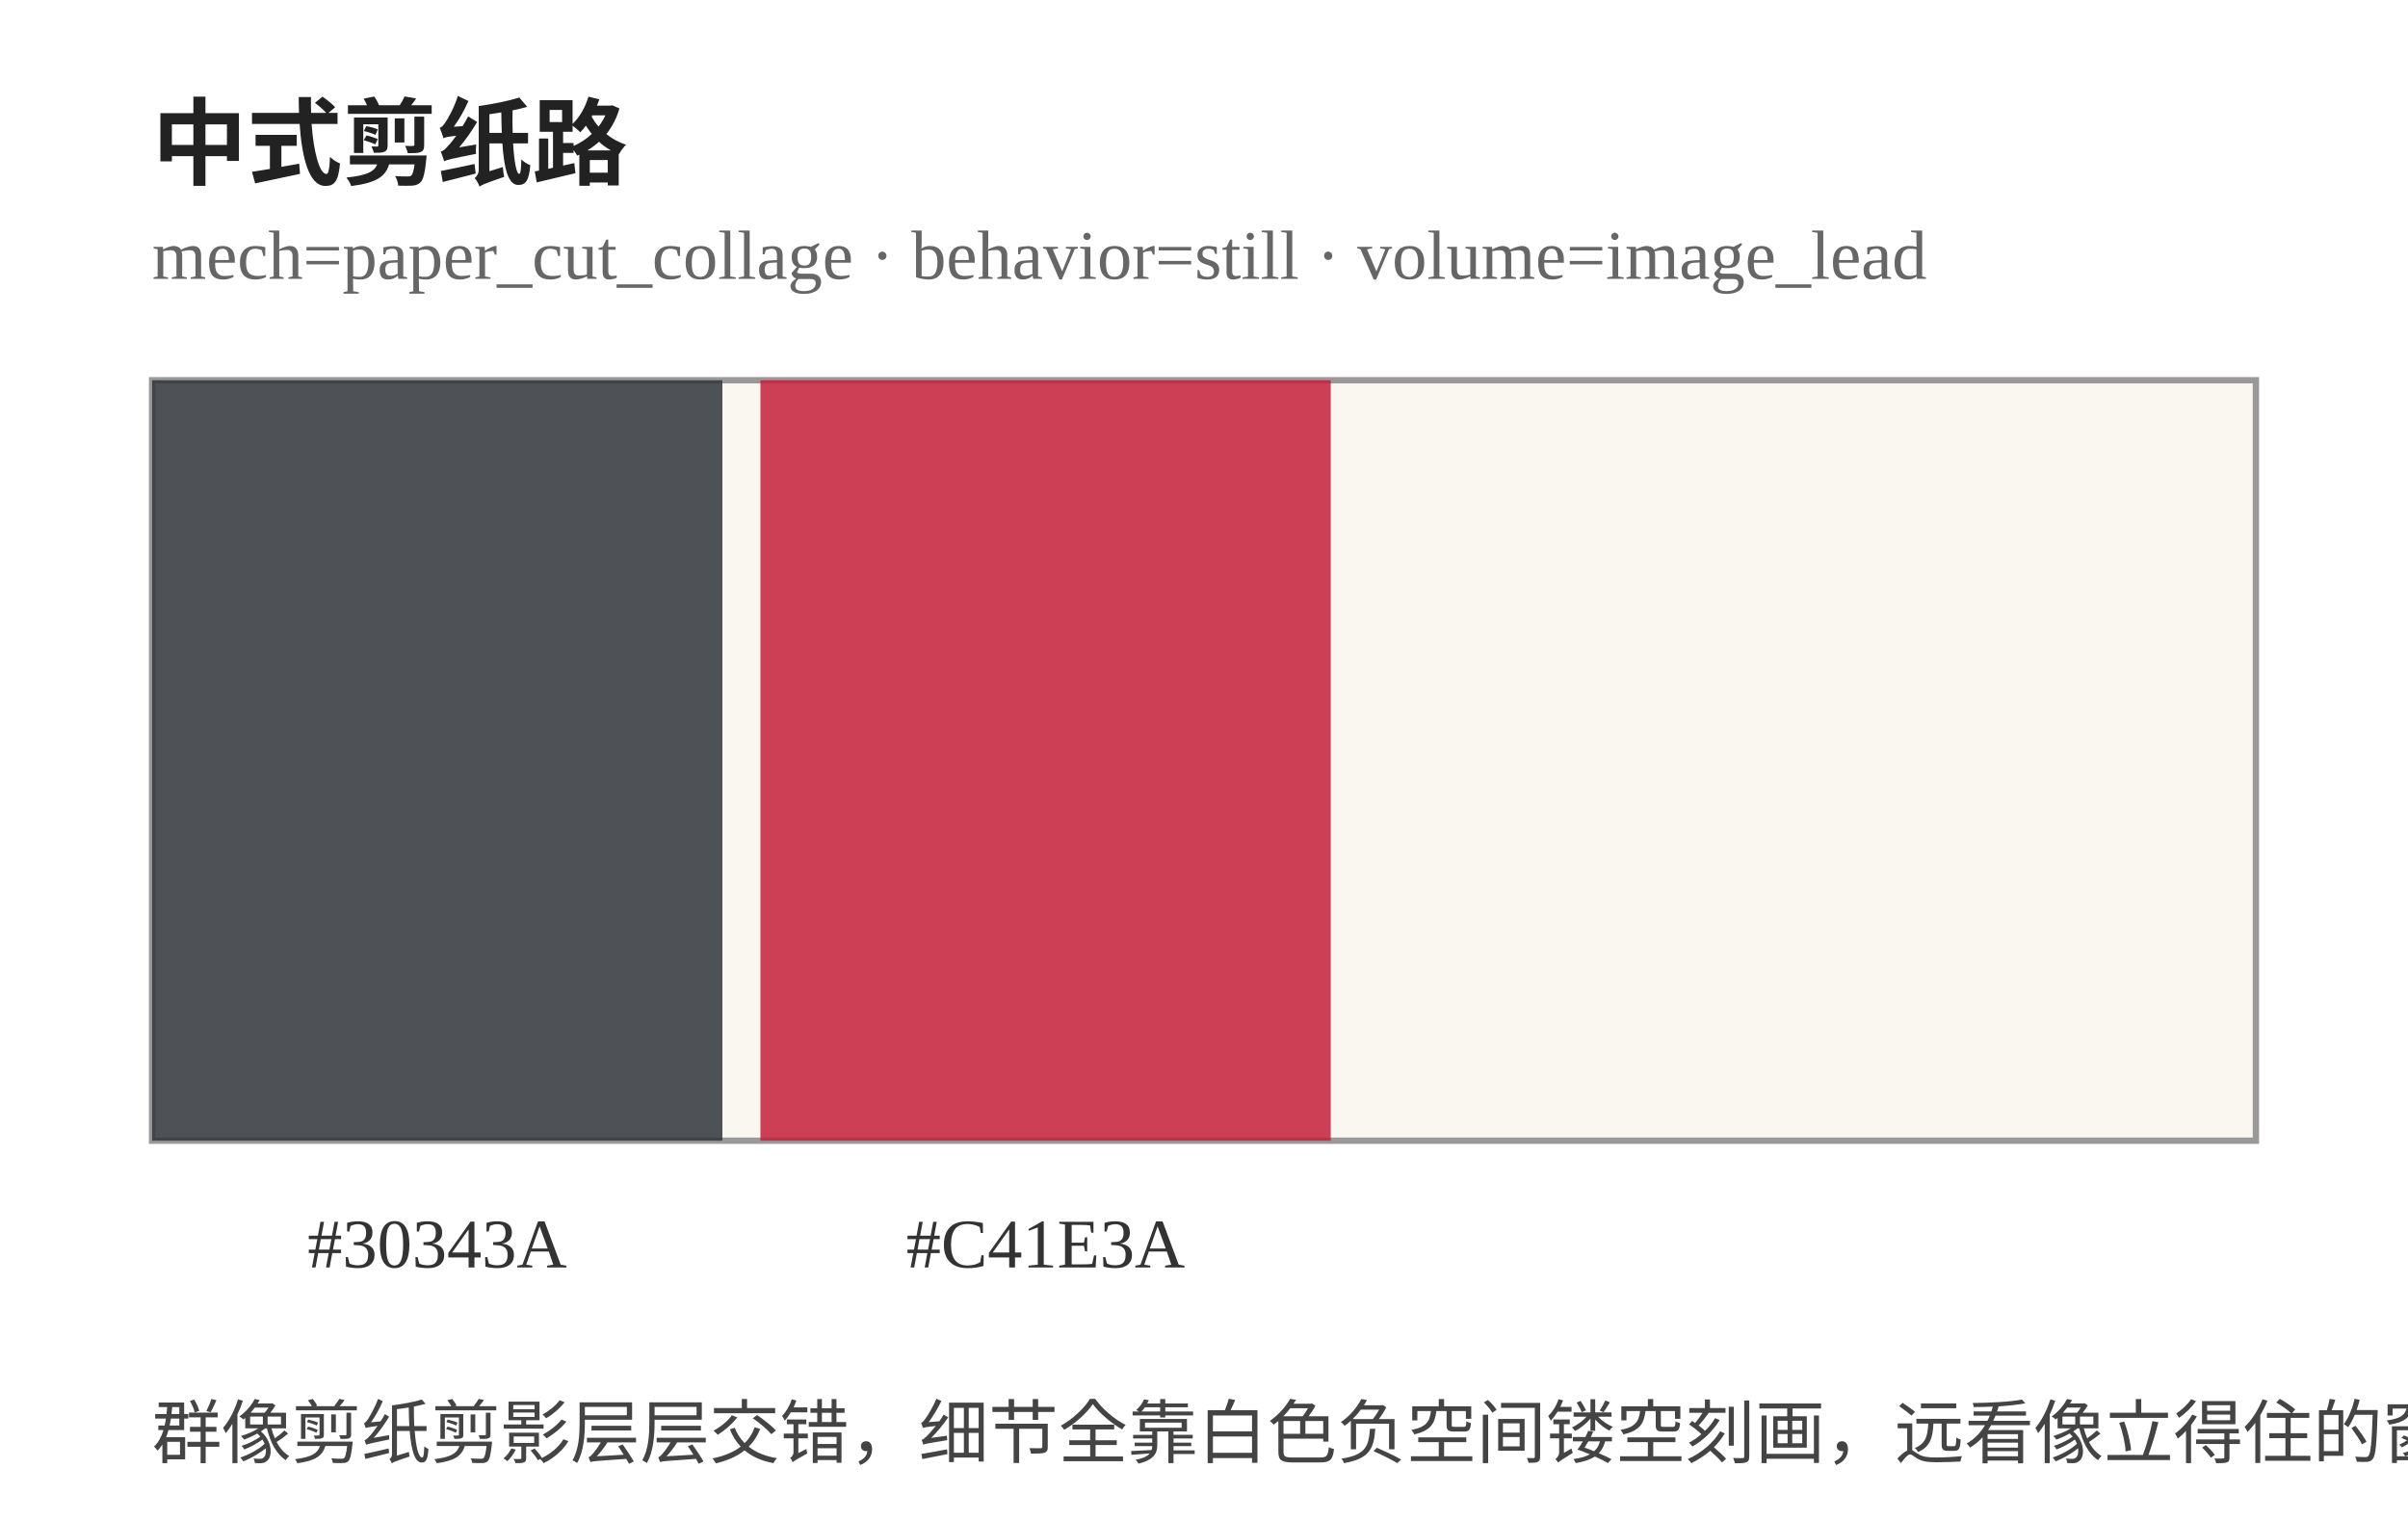
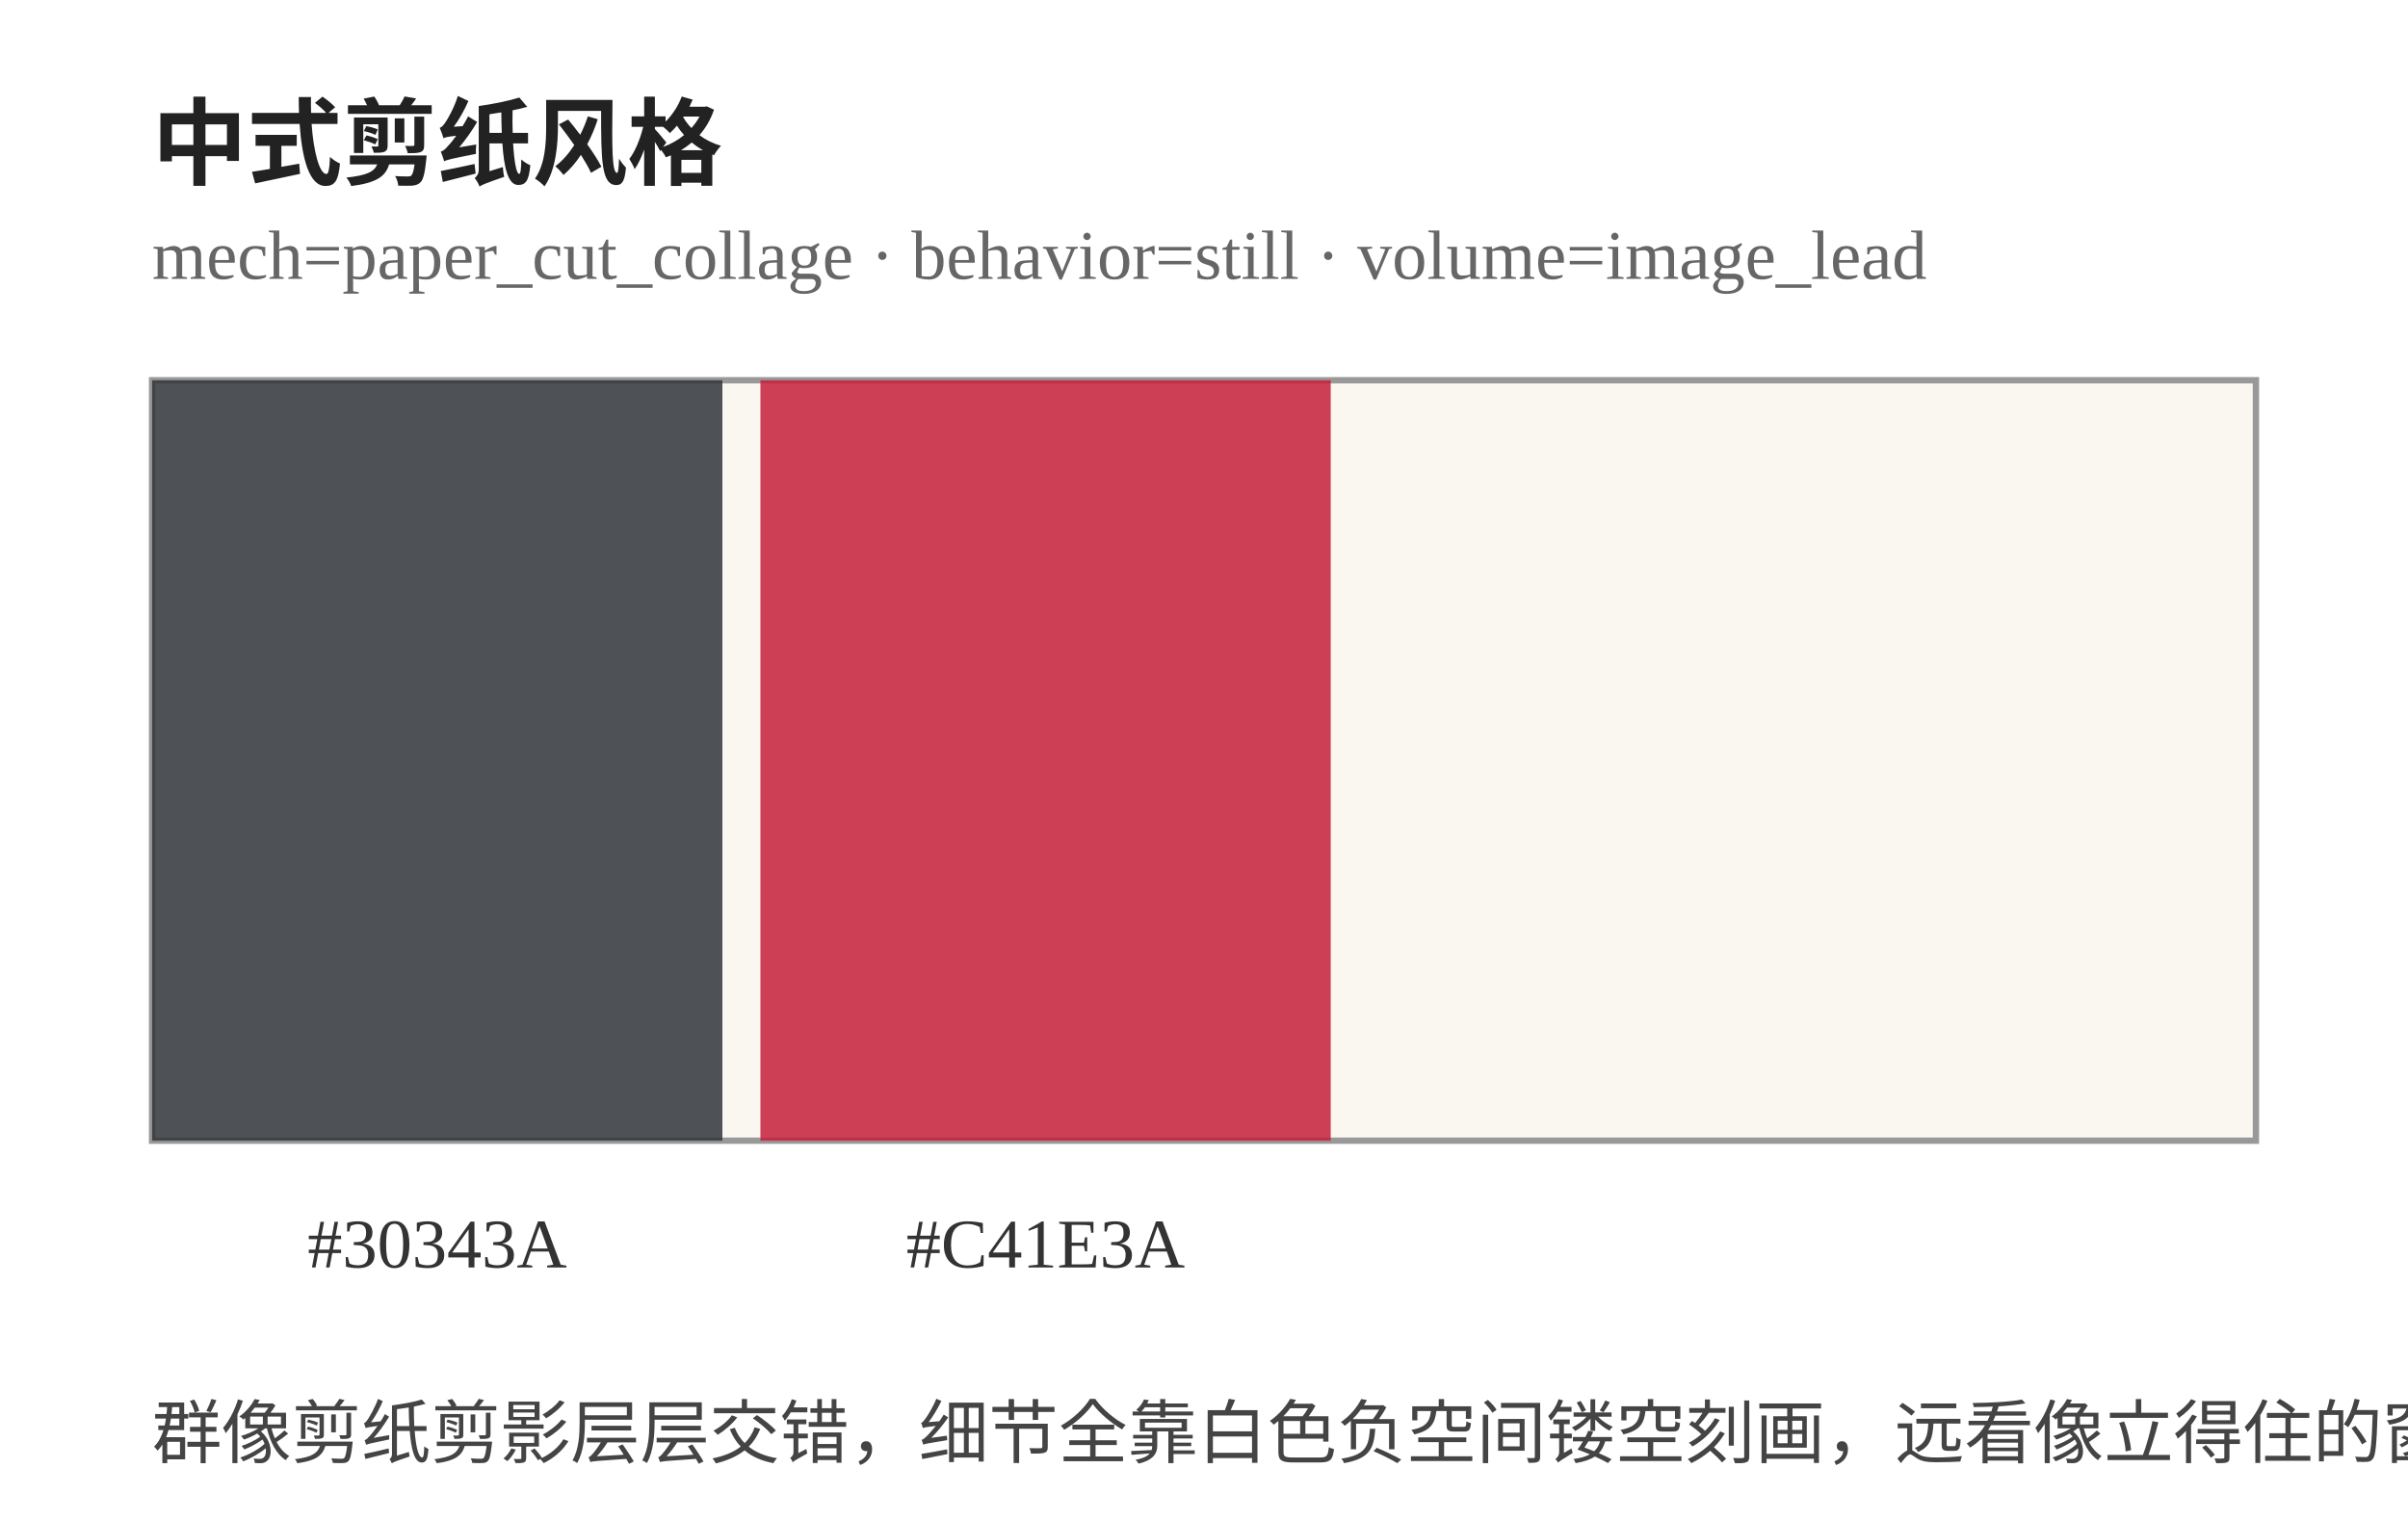
<svg xmlns="http://www.w3.org/2000/svg" width="380" height="240" viewBox="0 0 380 240">
  <rect x="24" y="60" width="332" height="120" fill="#FAF7F0" stroke="#999" stroke-width="1" />
  <rect x="24" y="60" width="90" height="120" fill="#30343A" opacity="0.85" />
  <text x="69.0" y="200" font-size="11" fill="#333" text-anchor="middle">#30343A</text>
  <rect x="120" y="60" width="90" height="120" fill="#C41E3A" opacity="0.85" />
  <text x="165.0" y="200" font-size="11" fill="#333" text-anchor="middle">#C41E3A</text>
-   <text x="24" y="28" font-size="15" font-weight="bold" fill="#222">中式剪纸路</text>
+   <text x="24" y="28" font-size="15" font-weight="bold" fill="#222">中式剪纸风格</text>
  <text x="24" y="44" font-size="11" fill="#666">mech=paper_cut_collage · behavior=still · volume=image_lead</text>
  <text x="24" y="230" font-size="11" fill="#444">群像剪纸剪影层层交错，细节全靠白色负空间镂空刻画，远看像立得住的窗花；暖白皮宣底，至多一枚跳色例外成员，下方信息卡只放标题与副题。</text>
</svg>
